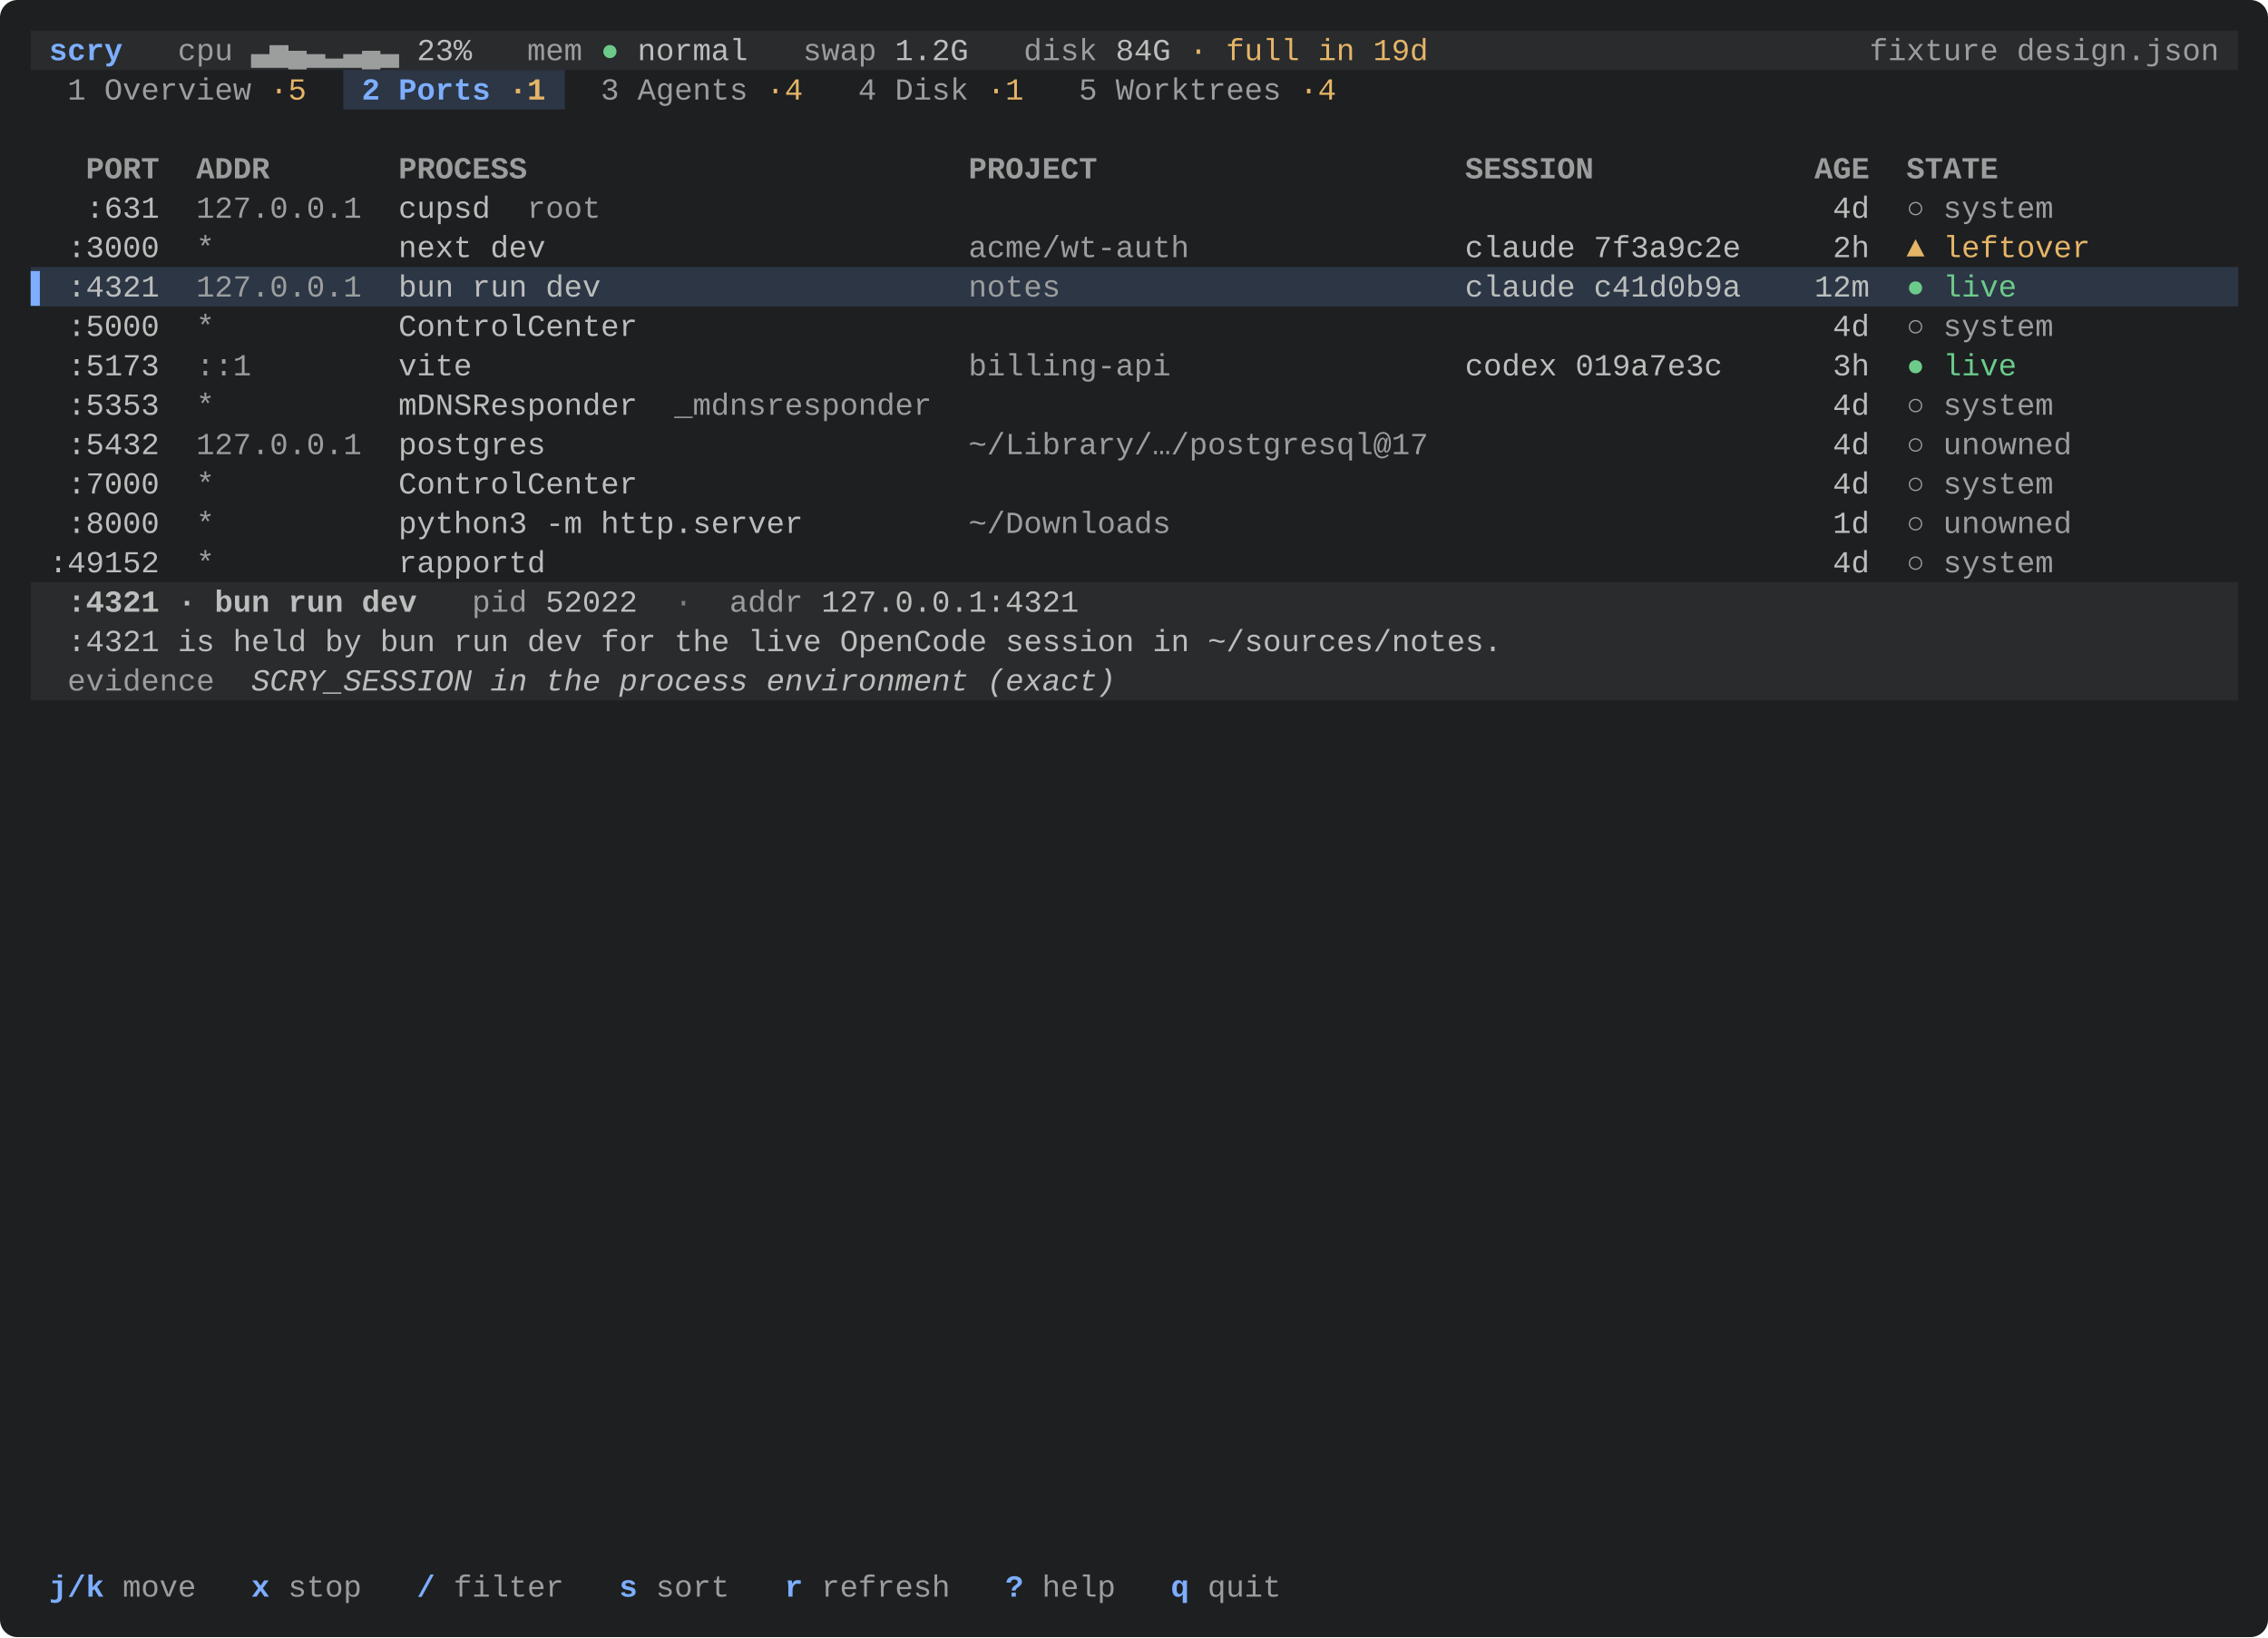
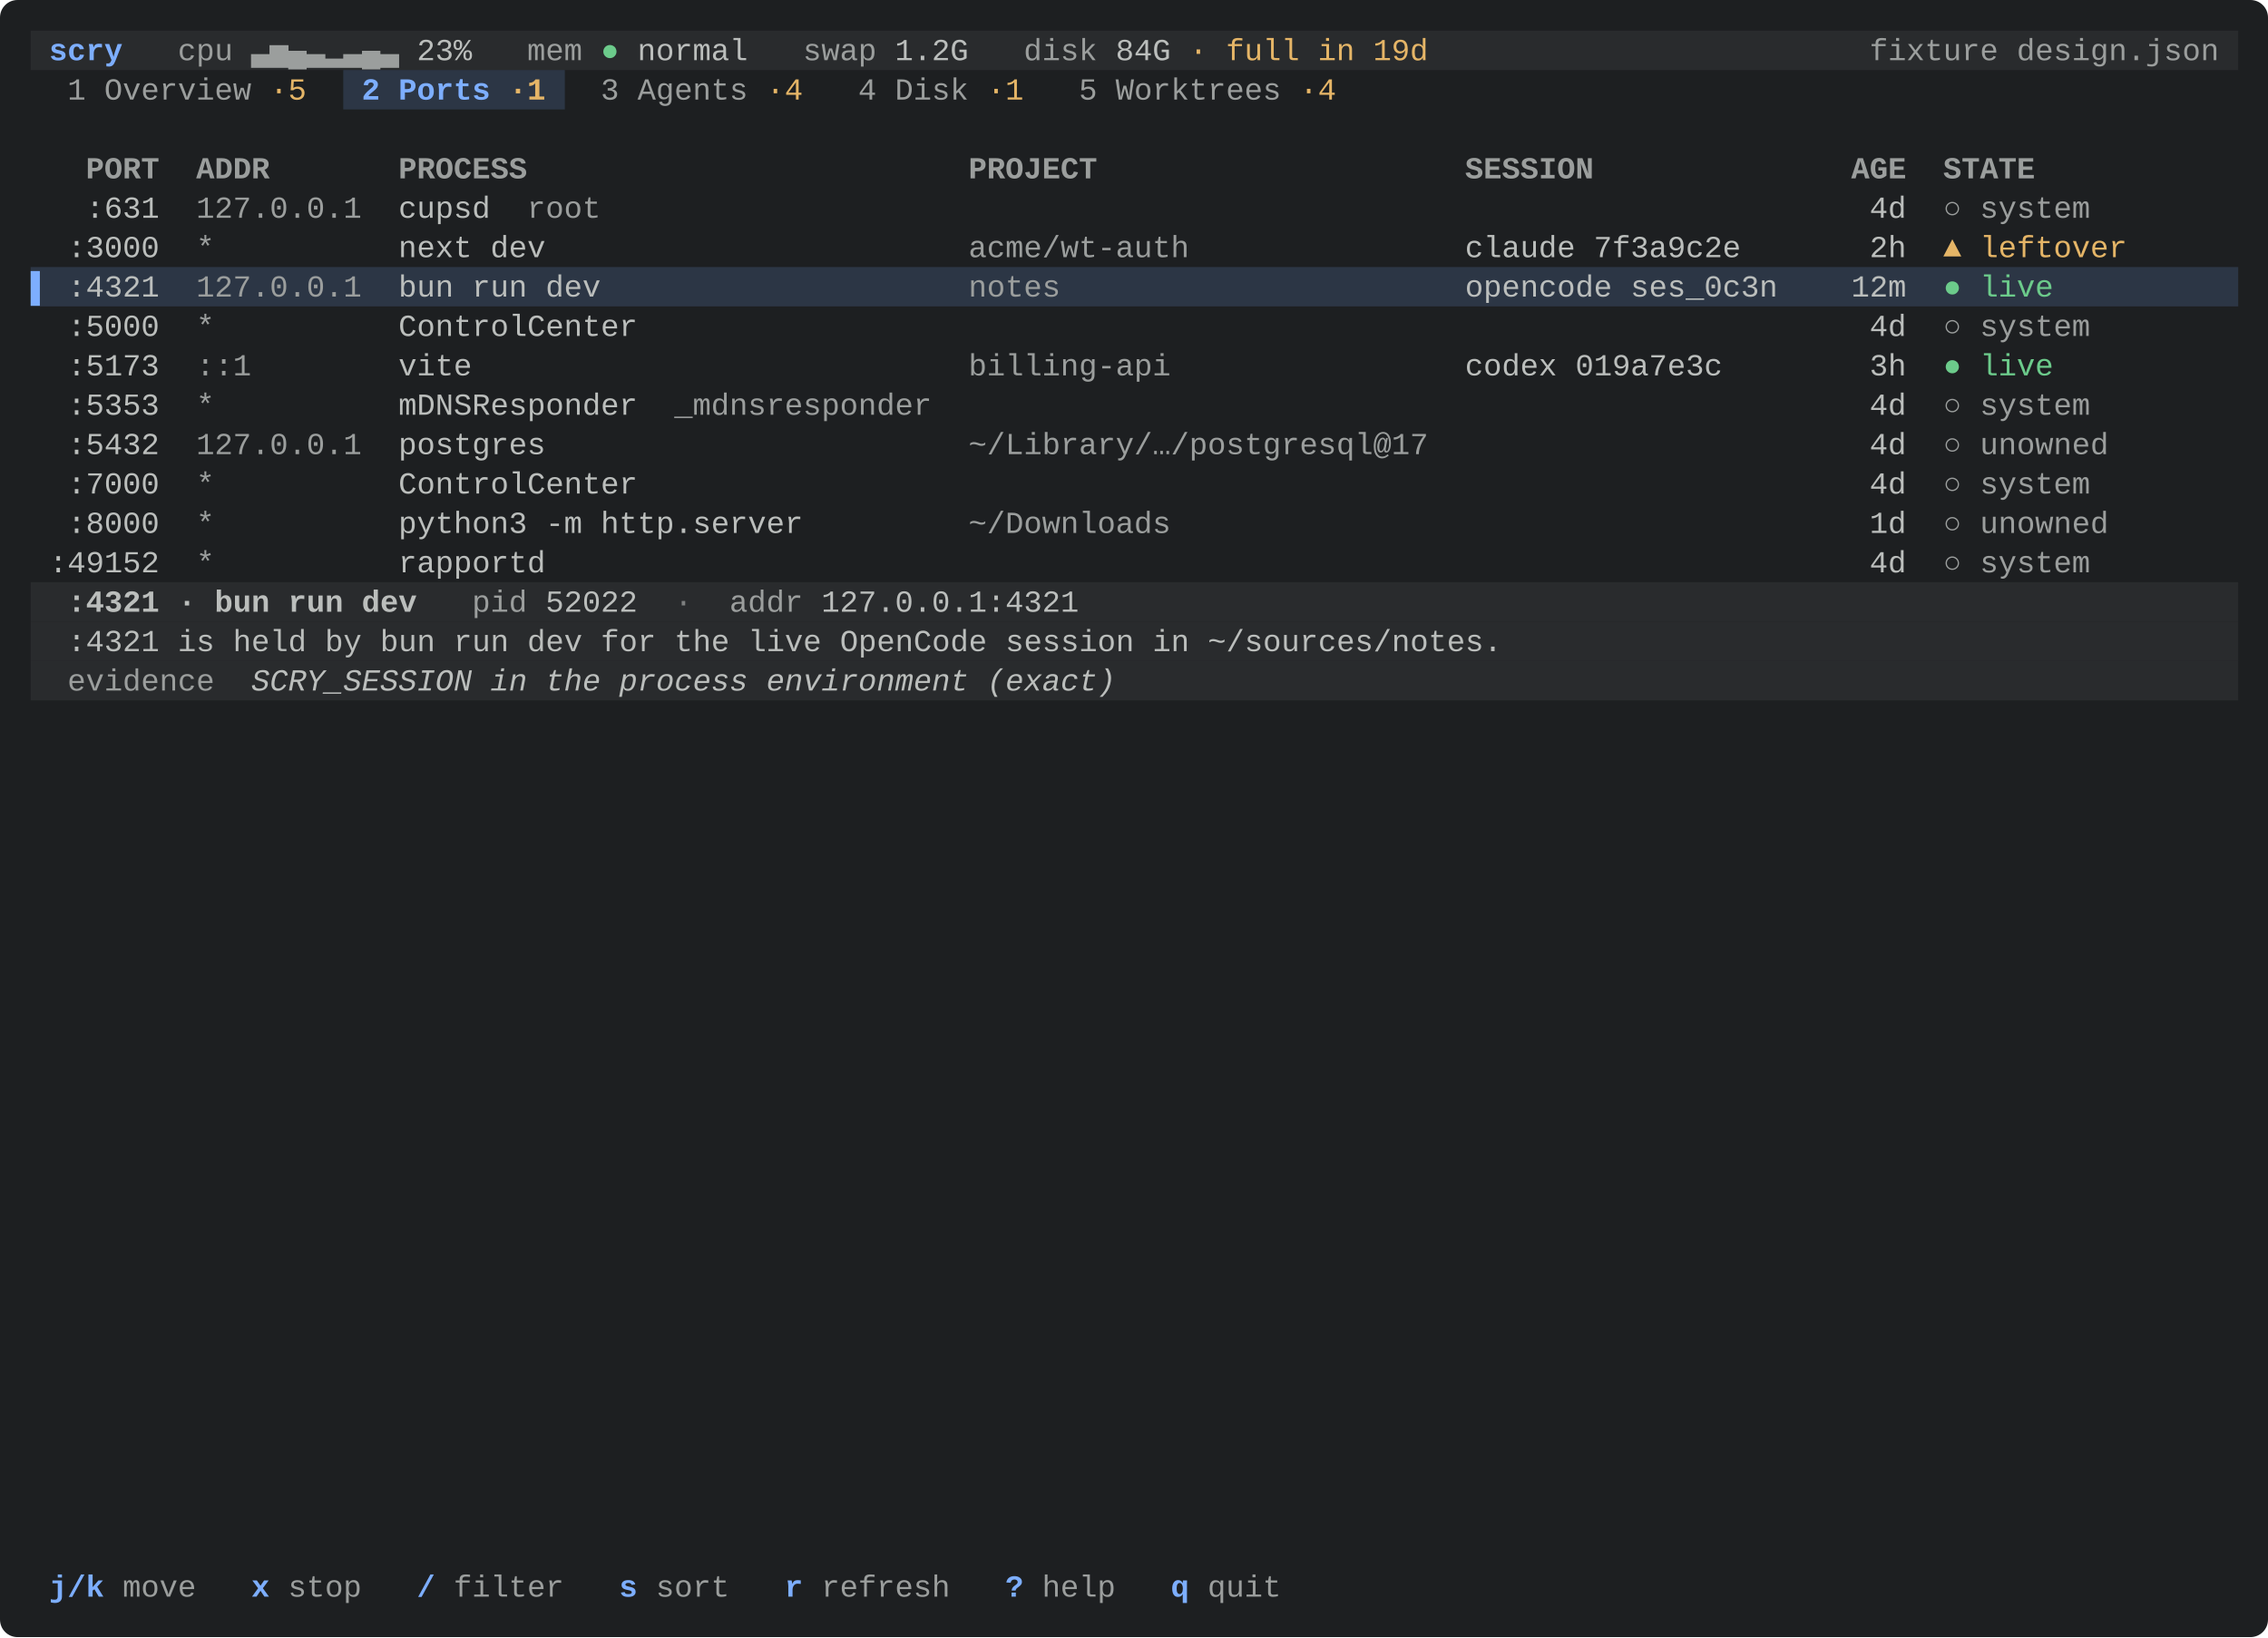
<svg xmlns="http://www.w3.org/2000/svg" width="1036" height="748" viewBox="0 0 1036 748">
  <style>text{font-family:ui-monospace,SFMono-Regular,"SF Mono",Menlo,Consolas,"Liberation Mono","DejaVu Sans Mono",monospace;font-size:14px;white-space:pre}</style>
  <rect width="1036" height="748" rx="8" fill="#1d1f21" />
  <g transform="translate(14 14)">
    <rect x="0.0" y="0" width="1008.4" height="18" fill="#292b2d" />
    <text x="8.4" y="13.5" fill="#7daeff" textLength="33.6" lengthAdjust="spacingAndGlyphs" xml:space="preserve" font-weight="700">scry</text>
    <text x="67.2" y="13.5" fill="#9b9e9d" textLength="100.8" lengthAdjust="spacingAndGlyphs" xml:space="preserve">cpu ▃▅▄▃▂▃▄▃</text>
    <text x="176.4" y="13.5" fill="#bbbebc" textLength="25.2" lengthAdjust="spacingAndGlyphs" xml:space="preserve">23%</text>
    <text x="226.8" y="13.5" fill="#9b9e9d" textLength="25.2" lengthAdjust="spacingAndGlyphs" xml:space="preserve">mem</text>
    <text x="260.4" y="13.5" fill="#6ccb8b" textLength="8.4" lengthAdjust="spacingAndGlyphs" xml:space="preserve">●</text>
    <text x="277.2" y="13.5" fill="#bbbebc" textLength="50.4" lengthAdjust="spacingAndGlyphs" xml:space="preserve">normal</text>
    <text x="352.8" y="13.5" fill="#9b9e9d" textLength="33.6" lengthAdjust="spacingAndGlyphs" xml:space="preserve">swap</text>
    <text x="394.8" y="13.5" fill="#bbbebc" textLength="33.6" lengthAdjust="spacingAndGlyphs" xml:space="preserve">1.2G</text>
    <text x="453.6" y="13.5" fill="#9b9e9d" textLength="33.6" lengthAdjust="spacingAndGlyphs" xml:space="preserve">disk</text>
    <text x="495.6" y="13.5" fill="#bbbebc" textLength="25.2" lengthAdjust="spacingAndGlyphs" xml:space="preserve">84G</text>
    <text x="529.2" y="13.5" fill="#e5b567" textLength="109.2" lengthAdjust="spacingAndGlyphs" xml:space="preserve">· full in 19d</text>
    <text x="840.0" y="13.5" fill="#9b9e9d" textLength="159.6" lengthAdjust="spacingAndGlyphs" xml:space="preserve">fixture design.json</text>
    <rect x="142.8" y="18" width="101.2" height="18" fill="#2c3645" />
    <text x="16.8" y="31.5" fill="#9b9e9d" textLength="84.0" lengthAdjust="spacingAndGlyphs" xml:space="preserve">1 Overview</text>
    <text x="109.2" y="31.5" fill="#e5b567" textLength="16.8" lengthAdjust="spacingAndGlyphs" xml:space="preserve">·5</text>
    <text x="151.2" y="31.5" fill="#7daeff" textLength="58.8" lengthAdjust="spacingAndGlyphs" xml:space="preserve" font-weight="700">2 Ports</text>
    <text x="218.4" y="31.5" fill="#e5b567" textLength="16.8" lengthAdjust="spacingAndGlyphs" xml:space="preserve" font-weight="700">·1</text>
    <text x="260.4" y="31.5" fill="#9b9e9d" textLength="67.2" lengthAdjust="spacingAndGlyphs" xml:space="preserve">3 Agents</text>
    <text x="336.0" y="31.5" fill="#e5b567" textLength="16.8" lengthAdjust="spacingAndGlyphs" xml:space="preserve">·4</text>
    <text x="378.0" y="31.5" fill="#9b9e9d" textLength="50.4" lengthAdjust="spacingAndGlyphs" xml:space="preserve">4 Disk</text>
    <text x="436.8" y="31.5" fill="#e5b567" textLength="16.8" lengthAdjust="spacingAndGlyphs" xml:space="preserve">·1</text>
    <text x="478.8" y="31.5" fill="#9b9e9d" textLength="92.4" lengthAdjust="spacingAndGlyphs" xml:space="preserve">5 Worktrees</text>
    <text x="579.6" y="31.5" fill="#e5b567" textLength="16.8" lengthAdjust="spacingAndGlyphs" xml:space="preserve">·4</text>
    <text x="25.2" y="67.5" fill="#9b9e9d" textLength="33.6" lengthAdjust="spacingAndGlyphs" xml:space="preserve" font-weight="700">PORT</text>
    <text x="75.6" y="67.5" fill="#9b9e9d" textLength="33.6" lengthAdjust="spacingAndGlyphs" xml:space="preserve" font-weight="700">ADDR</text>
    <text x="168.0" y="67.5" fill="#9b9e9d" textLength="58.8" lengthAdjust="spacingAndGlyphs" xml:space="preserve" font-weight="700">PROCESS</text>
    <text x="428.4" y="67.5" fill="#9b9e9d" textLength="58.8" lengthAdjust="spacingAndGlyphs" xml:space="preserve" font-weight="700">PROJECT</text>
    <text x="655.2" y="67.5" fill="#9b9e9d" textLength="58.8" lengthAdjust="spacingAndGlyphs" xml:space="preserve" font-weight="700">SESSION</text>
-     <text x="814.8" y="67.5" fill="#9b9e9d" textLength="25.2" lengthAdjust="spacingAndGlyphs" xml:space="preserve" font-weight="700">AGE</text>
-     <text x="856.8" y="67.5" fill="#9b9e9d" textLength="42.0" lengthAdjust="spacingAndGlyphs" xml:space="preserve" font-weight="700">STATE</text>
+     <text x="831.6" y="67.5" fill="#9b9e9d" textLength="25.2" lengthAdjust="spacingAndGlyphs" xml:space="preserve" font-weight="700">AGE</text>
+     <text x="873.6" y="67.5" fill="#9b9e9d" textLength="42.0" lengthAdjust="spacingAndGlyphs" xml:space="preserve" font-weight="700">STATE</text>
    <text x="25.2" y="85.5" fill="#bbbebc" textLength="33.6" lengthAdjust="spacingAndGlyphs" xml:space="preserve">:631</text>
    <text x="75.6" y="85.5" fill="#9b9e9d" textLength="75.6" lengthAdjust="spacingAndGlyphs" xml:space="preserve">127.0.0.1</text>
    <text x="168.0" y="85.5" fill="#bbbebc" textLength="42.0" lengthAdjust="spacingAndGlyphs" xml:space="preserve">cupsd</text>
    <text x="226.8" y="85.5" fill="#9b9e9d" textLength="33.6" lengthAdjust="spacingAndGlyphs" xml:space="preserve">root</text>
-     <text x="823.2" y="85.5" fill="#bbbebc" textLength="16.8" lengthAdjust="spacingAndGlyphs" xml:space="preserve">4d</text>
-     <text x="856.8" y="85.5" fill="#9b9e9d" textLength="67.2" lengthAdjust="spacingAndGlyphs" xml:space="preserve">○ system</text>
+     <text x="840.0" y="85.5" fill="#bbbebc" textLength="16.8" lengthAdjust="spacingAndGlyphs" xml:space="preserve">4d</text>
+     <text x="873.6" y="85.5" fill="#9b9e9d" textLength="67.2" lengthAdjust="spacingAndGlyphs" xml:space="preserve">○ system</text>
    <text x="16.8" y="103.5" fill="#bbbebc" textLength="42.0" lengthAdjust="spacingAndGlyphs" xml:space="preserve">:3000</text>
    <text x="75.6" y="103.5" fill="#9b9e9d" textLength="8.4" lengthAdjust="spacingAndGlyphs" xml:space="preserve">*</text>
    <text x="168.0" y="103.5" fill="#bbbebc" textLength="67.2" lengthAdjust="spacingAndGlyphs" xml:space="preserve">next dev</text>
    <text x="428.4" y="103.5" fill="#9b9e9d" textLength="100.8" lengthAdjust="spacingAndGlyphs" xml:space="preserve">acme/wt-auth</text>
    <text x="655.2" y="103.5" fill="#bbbebc" textLength="126.0" lengthAdjust="spacingAndGlyphs" xml:space="preserve">claude 7f3a9c2e</text>
-     <text x="823.2" y="103.5" fill="#bbbebc" textLength="16.8" lengthAdjust="spacingAndGlyphs" xml:space="preserve">2h</text>
-     <text x="856.8" y="103.5" fill="#e5b567" textLength="84.0" lengthAdjust="spacingAndGlyphs" xml:space="preserve">▲ leftover</text>
+     <text x="840.0" y="103.5" fill="#bbbebc" textLength="16.8" lengthAdjust="spacingAndGlyphs" xml:space="preserve">2h</text>
+     <text x="873.6" y="103.5" fill="#e5b567" textLength="84.0" lengthAdjust="spacingAndGlyphs" xml:space="preserve">▲ leftover</text>
    <rect x="0.0" y="108" width="1008.4" height="18" fill="#2c3645" />
    <text x="0.0" y="121.5" fill="#7daeff" textLength="8.4" lengthAdjust="spacingAndGlyphs" xml:space="preserve">▌</text>
    <text x="16.8" y="121.5" fill="#bbbebc" textLength="42.0" lengthAdjust="spacingAndGlyphs" xml:space="preserve">:4321</text>
    <text x="75.6" y="121.5" fill="#9b9e9d" textLength="75.6" lengthAdjust="spacingAndGlyphs" xml:space="preserve">127.0.0.1</text>
    <text x="168.0" y="121.5" fill="#bbbebc" textLength="92.4" lengthAdjust="spacingAndGlyphs" xml:space="preserve">bun run dev</text>
    <text x="428.4" y="121.5" fill="#9b9e9d" textLength="42.0" lengthAdjust="spacingAndGlyphs" xml:space="preserve">notes</text>
-     <text x="655.2" y="121.5" fill="#bbbebc" textLength="126.0" lengthAdjust="spacingAndGlyphs" xml:space="preserve">claude c41d0b9a</text>
-     <text x="814.8" y="121.5" fill="#bbbebc" textLength="25.2" lengthAdjust="spacingAndGlyphs" xml:space="preserve">12m</text>
-     <text x="856.8" y="121.5" fill="#6ccb8b" textLength="50.4" lengthAdjust="spacingAndGlyphs" xml:space="preserve">● live</text>
+     <text x="655.2" y="121.5" fill="#bbbebc" textLength="142.8" lengthAdjust="spacingAndGlyphs" xml:space="preserve">opencode ses_0c3n</text>
+     <text x="831.6" y="121.5" fill="#bbbebc" textLength="25.2" lengthAdjust="spacingAndGlyphs" xml:space="preserve">12m</text>
+     <text x="873.6" y="121.5" fill="#6ccb8b" textLength="50.4" lengthAdjust="spacingAndGlyphs" xml:space="preserve">● live</text>
    <text x="16.8" y="139.5" fill="#bbbebc" textLength="42.0" lengthAdjust="spacingAndGlyphs" xml:space="preserve">:5000</text>
    <text x="75.6" y="139.5" fill="#9b9e9d" textLength="8.4" lengthAdjust="spacingAndGlyphs" xml:space="preserve">*</text>
    <text x="168.0" y="139.5" fill="#bbbebc" textLength="109.2" lengthAdjust="spacingAndGlyphs" xml:space="preserve">ControlCenter</text>
-     <text x="823.2" y="139.5" fill="#bbbebc" textLength="16.8" lengthAdjust="spacingAndGlyphs" xml:space="preserve">4d</text>
-     <text x="856.8" y="139.5" fill="#9b9e9d" textLength="67.2" lengthAdjust="spacingAndGlyphs" xml:space="preserve">○ system</text>
+     <text x="840.0" y="139.5" fill="#bbbebc" textLength="16.8" lengthAdjust="spacingAndGlyphs" xml:space="preserve">4d</text>
+     <text x="873.6" y="139.5" fill="#9b9e9d" textLength="67.2" lengthAdjust="spacingAndGlyphs" xml:space="preserve">○ system</text>
    <text x="16.8" y="157.5" fill="#bbbebc" textLength="42.0" lengthAdjust="spacingAndGlyphs" xml:space="preserve">:5173</text>
    <text x="75.6" y="157.5" fill="#9b9e9d" textLength="25.2" lengthAdjust="spacingAndGlyphs" xml:space="preserve">::1</text>
    <text x="168.0" y="157.5" fill="#bbbebc" textLength="33.6" lengthAdjust="spacingAndGlyphs" xml:space="preserve">vite</text>
    <text x="428.4" y="157.5" fill="#9b9e9d" textLength="92.4" lengthAdjust="spacingAndGlyphs" xml:space="preserve">billing-api</text>
    <text x="655.2" y="157.5" fill="#bbbebc" textLength="117.6" lengthAdjust="spacingAndGlyphs" xml:space="preserve">codex 019a7e3c</text>
-     <text x="823.2" y="157.5" fill="#bbbebc" textLength="16.8" lengthAdjust="spacingAndGlyphs" xml:space="preserve">3h</text>
-     <text x="856.8" y="157.5" fill="#6ccb8b" textLength="50.4" lengthAdjust="spacingAndGlyphs" xml:space="preserve">● live</text>
+     <text x="840.0" y="157.5" fill="#bbbebc" textLength="16.8" lengthAdjust="spacingAndGlyphs" xml:space="preserve">3h</text>
+     <text x="873.6" y="157.5" fill="#6ccb8b" textLength="50.4" lengthAdjust="spacingAndGlyphs" xml:space="preserve">● live</text>
    <text x="16.8" y="175.5" fill="#bbbebc" textLength="42.0" lengthAdjust="spacingAndGlyphs" xml:space="preserve">:5353</text>
    <text x="75.6" y="175.5" fill="#9b9e9d" textLength="8.4" lengthAdjust="spacingAndGlyphs" xml:space="preserve">*</text>
    <text x="168.0" y="175.5" fill="#bbbebc" textLength="109.2" lengthAdjust="spacingAndGlyphs" xml:space="preserve">mDNSResponder</text>
    <text x="294.0" y="175.5" fill="#9b9e9d" textLength="117.6" lengthAdjust="spacingAndGlyphs" xml:space="preserve">_mdnsresponder</text>
-     <text x="823.2" y="175.5" fill="#bbbebc" textLength="16.8" lengthAdjust="spacingAndGlyphs" xml:space="preserve">4d</text>
-     <text x="856.8" y="175.5" fill="#9b9e9d" textLength="67.2" lengthAdjust="spacingAndGlyphs" xml:space="preserve">○ system</text>
+     <text x="840.0" y="175.5" fill="#bbbebc" textLength="16.8" lengthAdjust="spacingAndGlyphs" xml:space="preserve">4d</text>
+     <text x="873.6" y="175.5" fill="#9b9e9d" textLength="67.2" lengthAdjust="spacingAndGlyphs" xml:space="preserve">○ system</text>
    <text x="16.8" y="193.5" fill="#bbbebc" textLength="42.0" lengthAdjust="spacingAndGlyphs" xml:space="preserve">:5432</text>
    <text x="75.6" y="193.5" fill="#9b9e9d" textLength="75.6" lengthAdjust="spacingAndGlyphs" xml:space="preserve">127.0.0.1</text>
    <text x="168.0" y="193.5" fill="#bbbebc" textLength="67.2" lengthAdjust="spacingAndGlyphs" xml:space="preserve">postgres</text>
    <text x="428.4" y="193.5" fill="#9b9e9d" textLength="210.0" lengthAdjust="spacingAndGlyphs" xml:space="preserve">~/Library/…/postgresql@17</text>
-     <text x="823.2" y="193.5" fill="#bbbebc" textLength="16.8" lengthAdjust="spacingAndGlyphs" xml:space="preserve">4d</text>
-     <text x="856.8" y="193.5" fill="#9b9e9d" textLength="75.6" lengthAdjust="spacingAndGlyphs" xml:space="preserve">○ unowned</text>
+     <text x="840.0" y="193.5" fill="#bbbebc" textLength="16.8" lengthAdjust="spacingAndGlyphs" xml:space="preserve">4d</text>
+     <text x="873.6" y="193.5" fill="#9b9e9d" textLength="75.6" lengthAdjust="spacingAndGlyphs" xml:space="preserve">○ unowned</text>
    <text x="16.8" y="211.5" fill="#bbbebc" textLength="42.0" lengthAdjust="spacingAndGlyphs" xml:space="preserve">:7000</text>
    <text x="75.6" y="211.5" fill="#9b9e9d" textLength="8.4" lengthAdjust="spacingAndGlyphs" xml:space="preserve">*</text>
    <text x="168.0" y="211.5" fill="#bbbebc" textLength="109.2" lengthAdjust="spacingAndGlyphs" xml:space="preserve">ControlCenter</text>
-     <text x="823.2" y="211.5" fill="#bbbebc" textLength="16.8" lengthAdjust="spacingAndGlyphs" xml:space="preserve">4d</text>
-     <text x="856.8" y="211.5" fill="#9b9e9d" textLength="67.2" lengthAdjust="spacingAndGlyphs" xml:space="preserve">○ system</text>
+     <text x="840.0" y="211.5" fill="#bbbebc" textLength="16.8" lengthAdjust="spacingAndGlyphs" xml:space="preserve">4d</text>
+     <text x="873.6" y="211.5" fill="#9b9e9d" textLength="67.2" lengthAdjust="spacingAndGlyphs" xml:space="preserve">○ system</text>
    <text x="16.8" y="229.5" fill="#bbbebc" textLength="42.0" lengthAdjust="spacingAndGlyphs" xml:space="preserve">:8000</text>
    <text x="75.6" y="229.5" fill="#9b9e9d" textLength="8.4" lengthAdjust="spacingAndGlyphs" xml:space="preserve">*</text>
    <text x="168.0" y="229.5" fill="#bbbebc" textLength="184.8" lengthAdjust="spacingAndGlyphs" xml:space="preserve">python3 -m http.server</text>
    <text x="428.4" y="229.5" fill="#9b9e9d" textLength="92.4" lengthAdjust="spacingAndGlyphs" xml:space="preserve">~/Downloads</text>
-     <text x="823.2" y="229.5" fill="#bbbebc" textLength="16.8" lengthAdjust="spacingAndGlyphs" xml:space="preserve">1d</text>
-     <text x="856.8" y="229.5" fill="#9b9e9d" textLength="75.6" lengthAdjust="spacingAndGlyphs" xml:space="preserve">○ unowned</text>
+     <text x="840.0" y="229.5" fill="#bbbebc" textLength="16.8" lengthAdjust="spacingAndGlyphs" xml:space="preserve">1d</text>
+     <text x="873.6" y="229.5" fill="#9b9e9d" textLength="75.6" lengthAdjust="spacingAndGlyphs" xml:space="preserve">○ unowned</text>
    <text x="8.4" y="247.5" fill="#bbbebc" textLength="50.4" lengthAdjust="spacingAndGlyphs" xml:space="preserve">:49152</text>
    <text x="75.6" y="247.5" fill="#9b9e9d" textLength="8.4" lengthAdjust="spacingAndGlyphs" xml:space="preserve">*</text>
    <text x="168.0" y="247.5" fill="#bbbebc" textLength="67.2" lengthAdjust="spacingAndGlyphs" xml:space="preserve">rapportd</text>
-     <text x="823.2" y="247.5" fill="#bbbebc" textLength="16.8" lengthAdjust="spacingAndGlyphs" xml:space="preserve">4d</text>
-     <text x="856.8" y="247.5" fill="#9b9e9d" textLength="67.2" lengthAdjust="spacingAndGlyphs" xml:space="preserve">○ system</text>
+     <text x="840.0" y="247.5" fill="#bbbebc" textLength="16.8" lengthAdjust="spacingAndGlyphs" xml:space="preserve">4d</text>
+     <text x="873.6" y="247.5" fill="#9b9e9d" textLength="67.2" lengthAdjust="spacingAndGlyphs" xml:space="preserve">○ system</text>
    <rect x="0.0" y="252" width="1008.4" height="18" fill="#292b2d" />
    <text x="16.8" y="265.5" fill="#bbbebc" textLength="159.6" lengthAdjust="spacingAndGlyphs" xml:space="preserve" font-weight="700">:4321 · bun run dev</text>
    <text x="201.6" y="265.5" fill="#9b9e9d" textLength="25.2" lengthAdjust="spacingAndGlyphs" xml:space="preserve">pid</text>
    <text x="235.2" y="265.5" fill="#bbbebc" textLength="42.0" lengthAdjust="spacingAndGlyphs" xml:space="preserve">52022</text>
    <text x="294.0" y="265.5" fill="#7d7f7f" textLength="8.4" lengthAdjust="spacingAndGlyphs" xml:space="preserve">·</text>
    <text x="319.2" y="265.5" fill="#9b9e9d" textLength="33.6" lengthAdjust="spacingAndGlyphs" xml:space="preserve">addr</text>
    <text x="361.2" y="265.5" fill="#bbbebc" textLength="117.6" lengthAdjust="spacingAndGlyphs" xml:space="preserve">127.0.0.1:4321</text>
    <rect x="0.0" y="270" width="1008.4" height="18" fill="#292b2d" />
    <text x="16.8" y="283.5" fill="#bbbebc" textLength="655.2" lengthAdjust="spacingAndGlyphs" xml:space="preserve">:4321 is held by bun run dev for the live OpenCode session in ~/sources/notes.</text>
    <rect x="0.0" y="288" width="1008.4" height="18" fill="#292b2d" />
    <text x="16.8" y="301.5" fill="#9b9e9d" textLength="67.2" lengthAdjust="spacingAndGlyphs" xml:space="preserve">evidence</text>
    <text x="100.8" y="301.5" fill="#bbbebc" textLength="394.8" lengthAdjust="spacingAndGlyphs" xml:space="preserve" font-style="italic">SCRY_SESSION in the process environment (exact)</text>
    <text x="8.4" y="715.5" fill="#7daeff" textLength="25.2" lengthAdjust="spacingAndGlyphs" xml:space="preserve" font-weight="700">j/k</text>
    <text x="42.0" y="715.5" fill="#9b9e9d" textLength="33.6" lengthAdjust="spacingAndGlyphs" xml:space="preserve">move</text>
    <text x="100.8" y="715.5" fill="#7daeff" textLength="8.4" lengthAdjust="spacingAndGlyphs" xml:space="preserve" font-weight="700">x</text>
    <text x="117.6" y="715.5" fill="#9b9e9d" textLength="33.6" lengthAdjust="spacingAndGlyphs" xml:space="preserve">stop</text>
    <text x="176.4" y="715.5" fill="#7daeff" textLength="8.4" lengthAdjust="spacingAndGlyphs" xml:space="preserve" font-weight="700">/</text>
    <text x="193.2" y="715.5" fill="#9b9e9d" textLength="50.4" lengthAdjust="spacingAndGlyphs" xml:space="preserve">filter</text>
    <text x="268.8" y="715.5" fill="#7daeff" textLength="8.4" lengthAdjust="spacingAndGlyphs" xml:space="preserve" font-weight="700">s</text>
    <text x="285.6" y="715.5" fill="#9b9e9d" textLength="33.6" lengthAdjust="spacingAndGlyphs" xml:space="preserve">sort</text>
    <text x="344.4" y="715.5" fill="#7daeff" textLength="8.4" lengthAdjust="spacingAndGlyphs" xml:space="preserve" font-weight="700">r</text>
    <text x="361.2" y="715.5" fill="#9b9e9d" textLength="58.8" lengthAdjust="spacingAndGlyphs" xml:space="preserve">refresh</text>
    <text x="445.2" y="715.5" fill="#7daeff" textLength="8.4" lengthAdjust="spacingAndGlyphs" xml:space="preserve" font-weight="700">?</text>
    <text x="462.0" y="715.5" fill="#9b9e9d" textLength="33.6" lengthAdjust="spacingAndGlyphs" xml:space="preserve">help</text>
    <text x="520.8" y="715.5" fill="#7daeff" textLength="8.4" lengthAdjust="spacingAndGlyphs" xml:space="preserve" font-weight="700">q</text>
    <text x="537.6" y="715.5" fill="#9b9e9d" textLength="33.6" lengthAdjust="spacingAndGlyphs" xml:space="preserve">quit</text>
  </g>
</svg>
